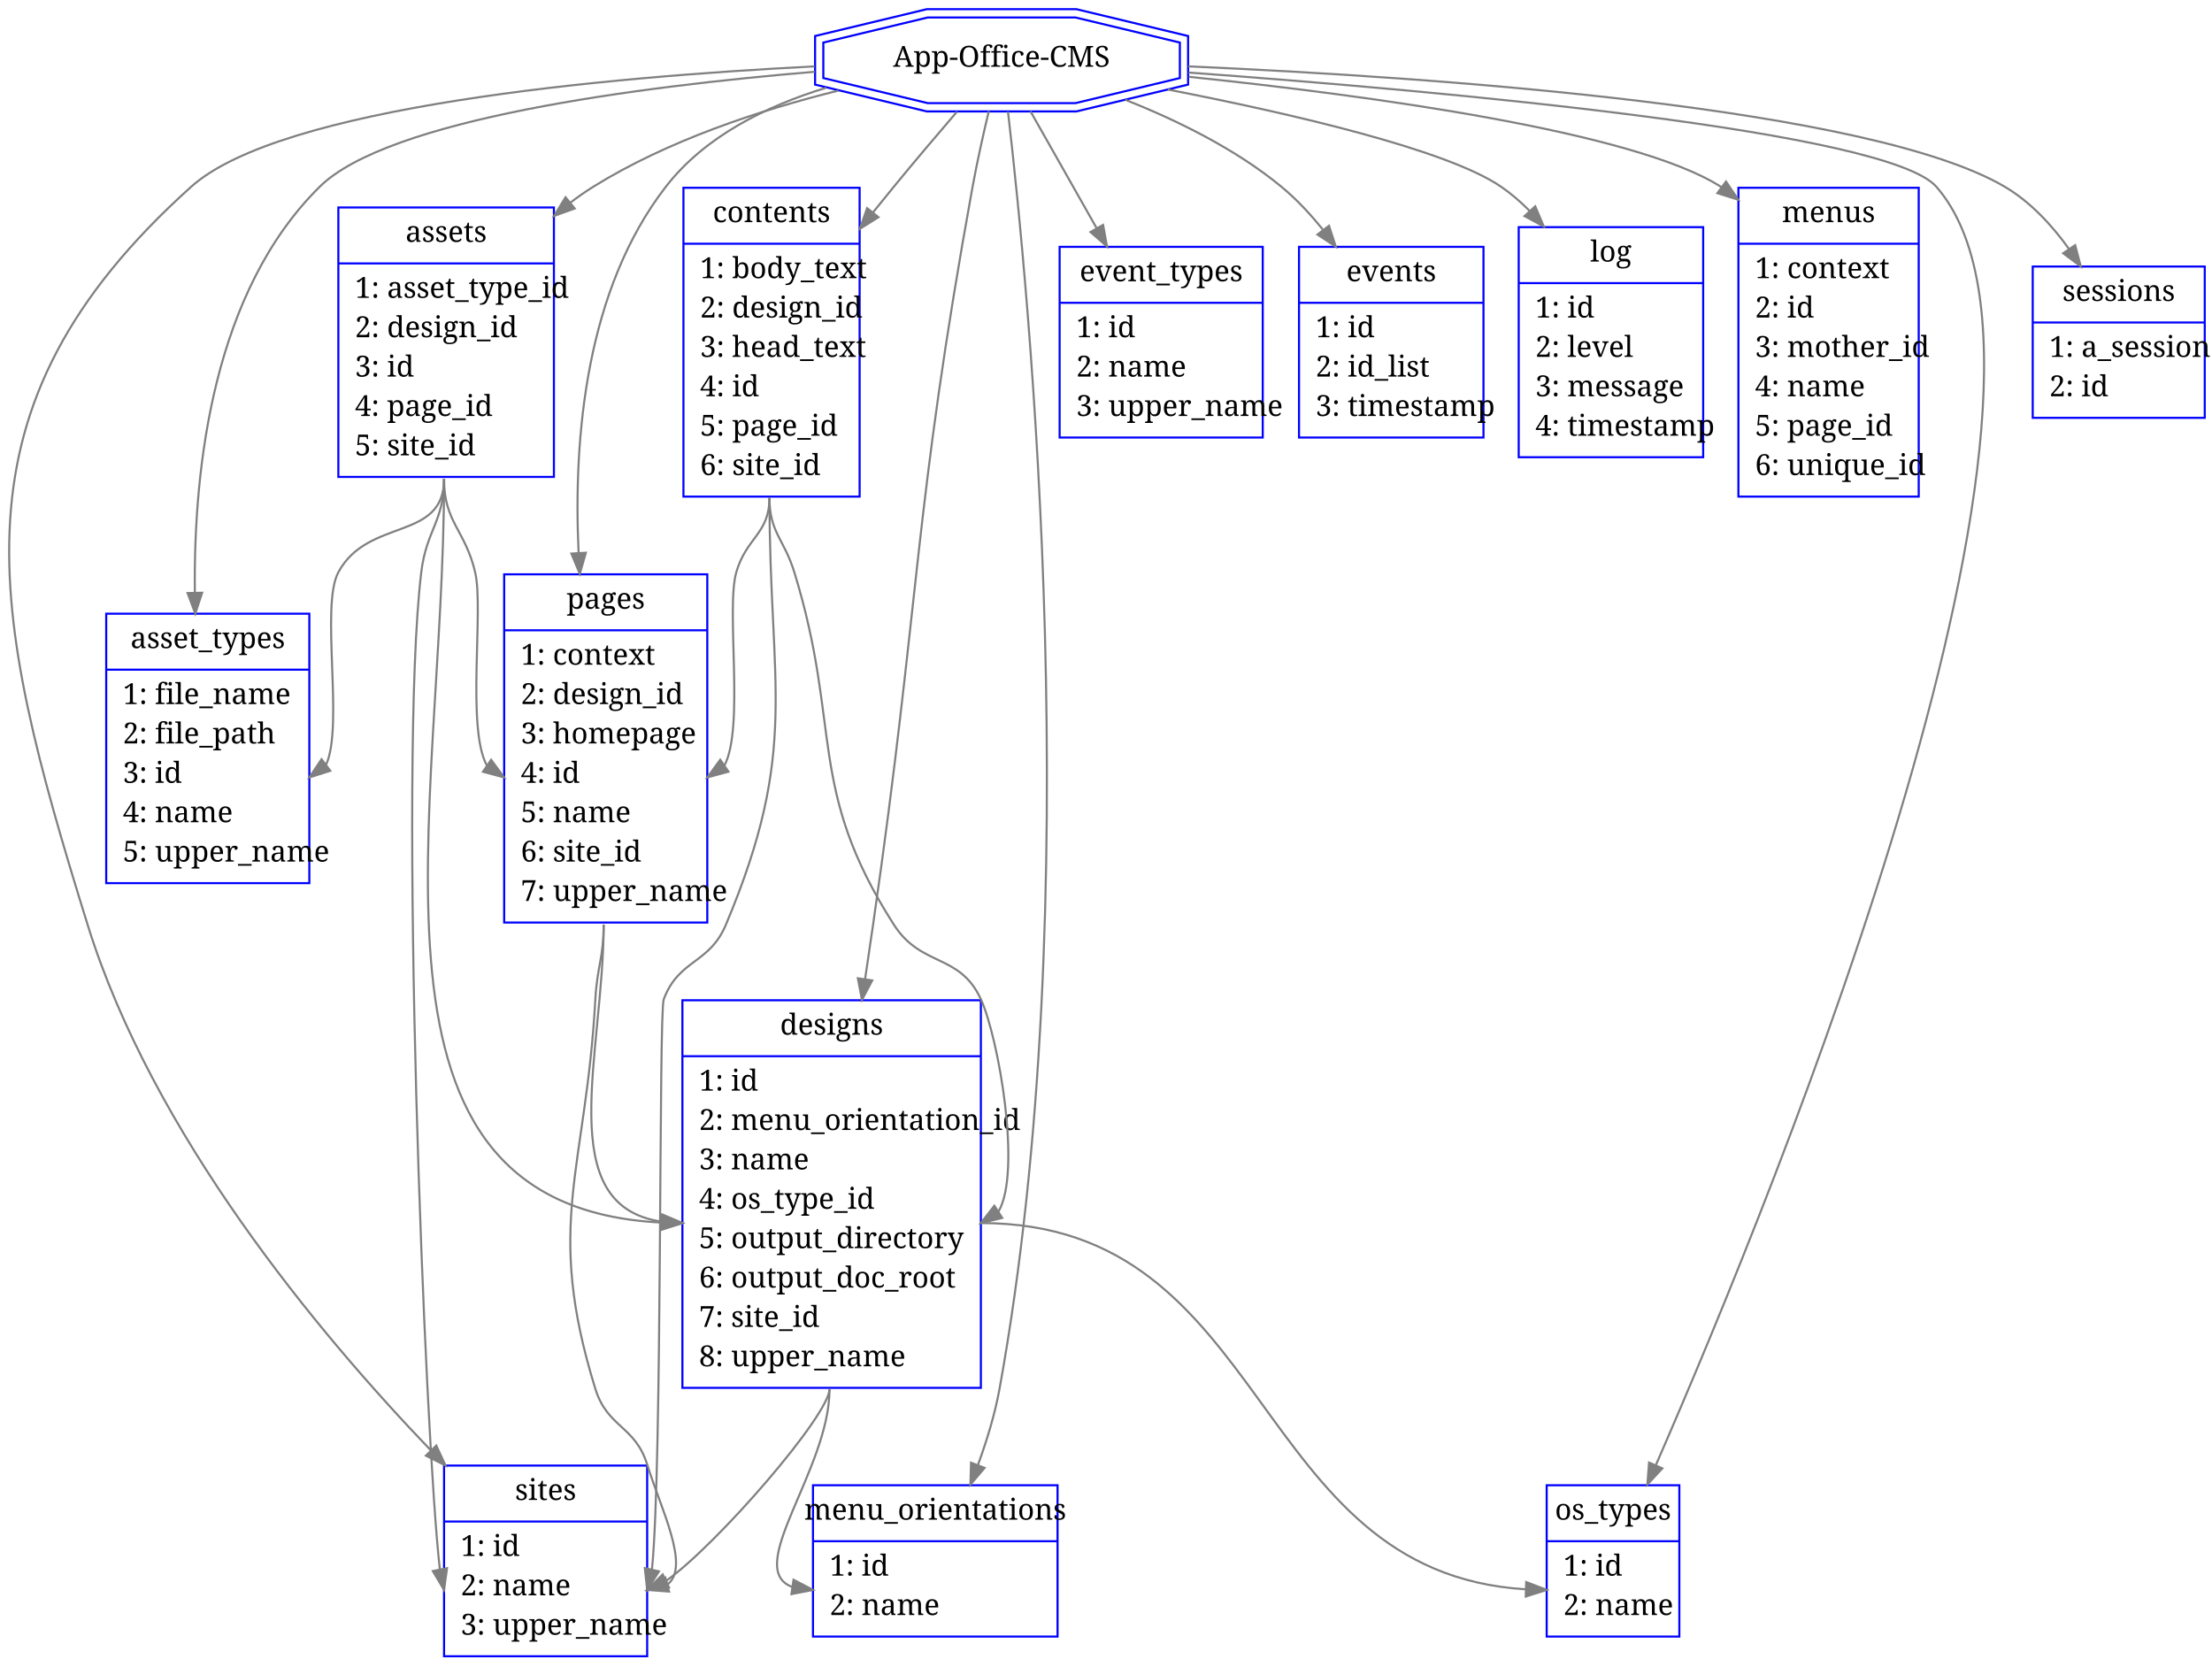
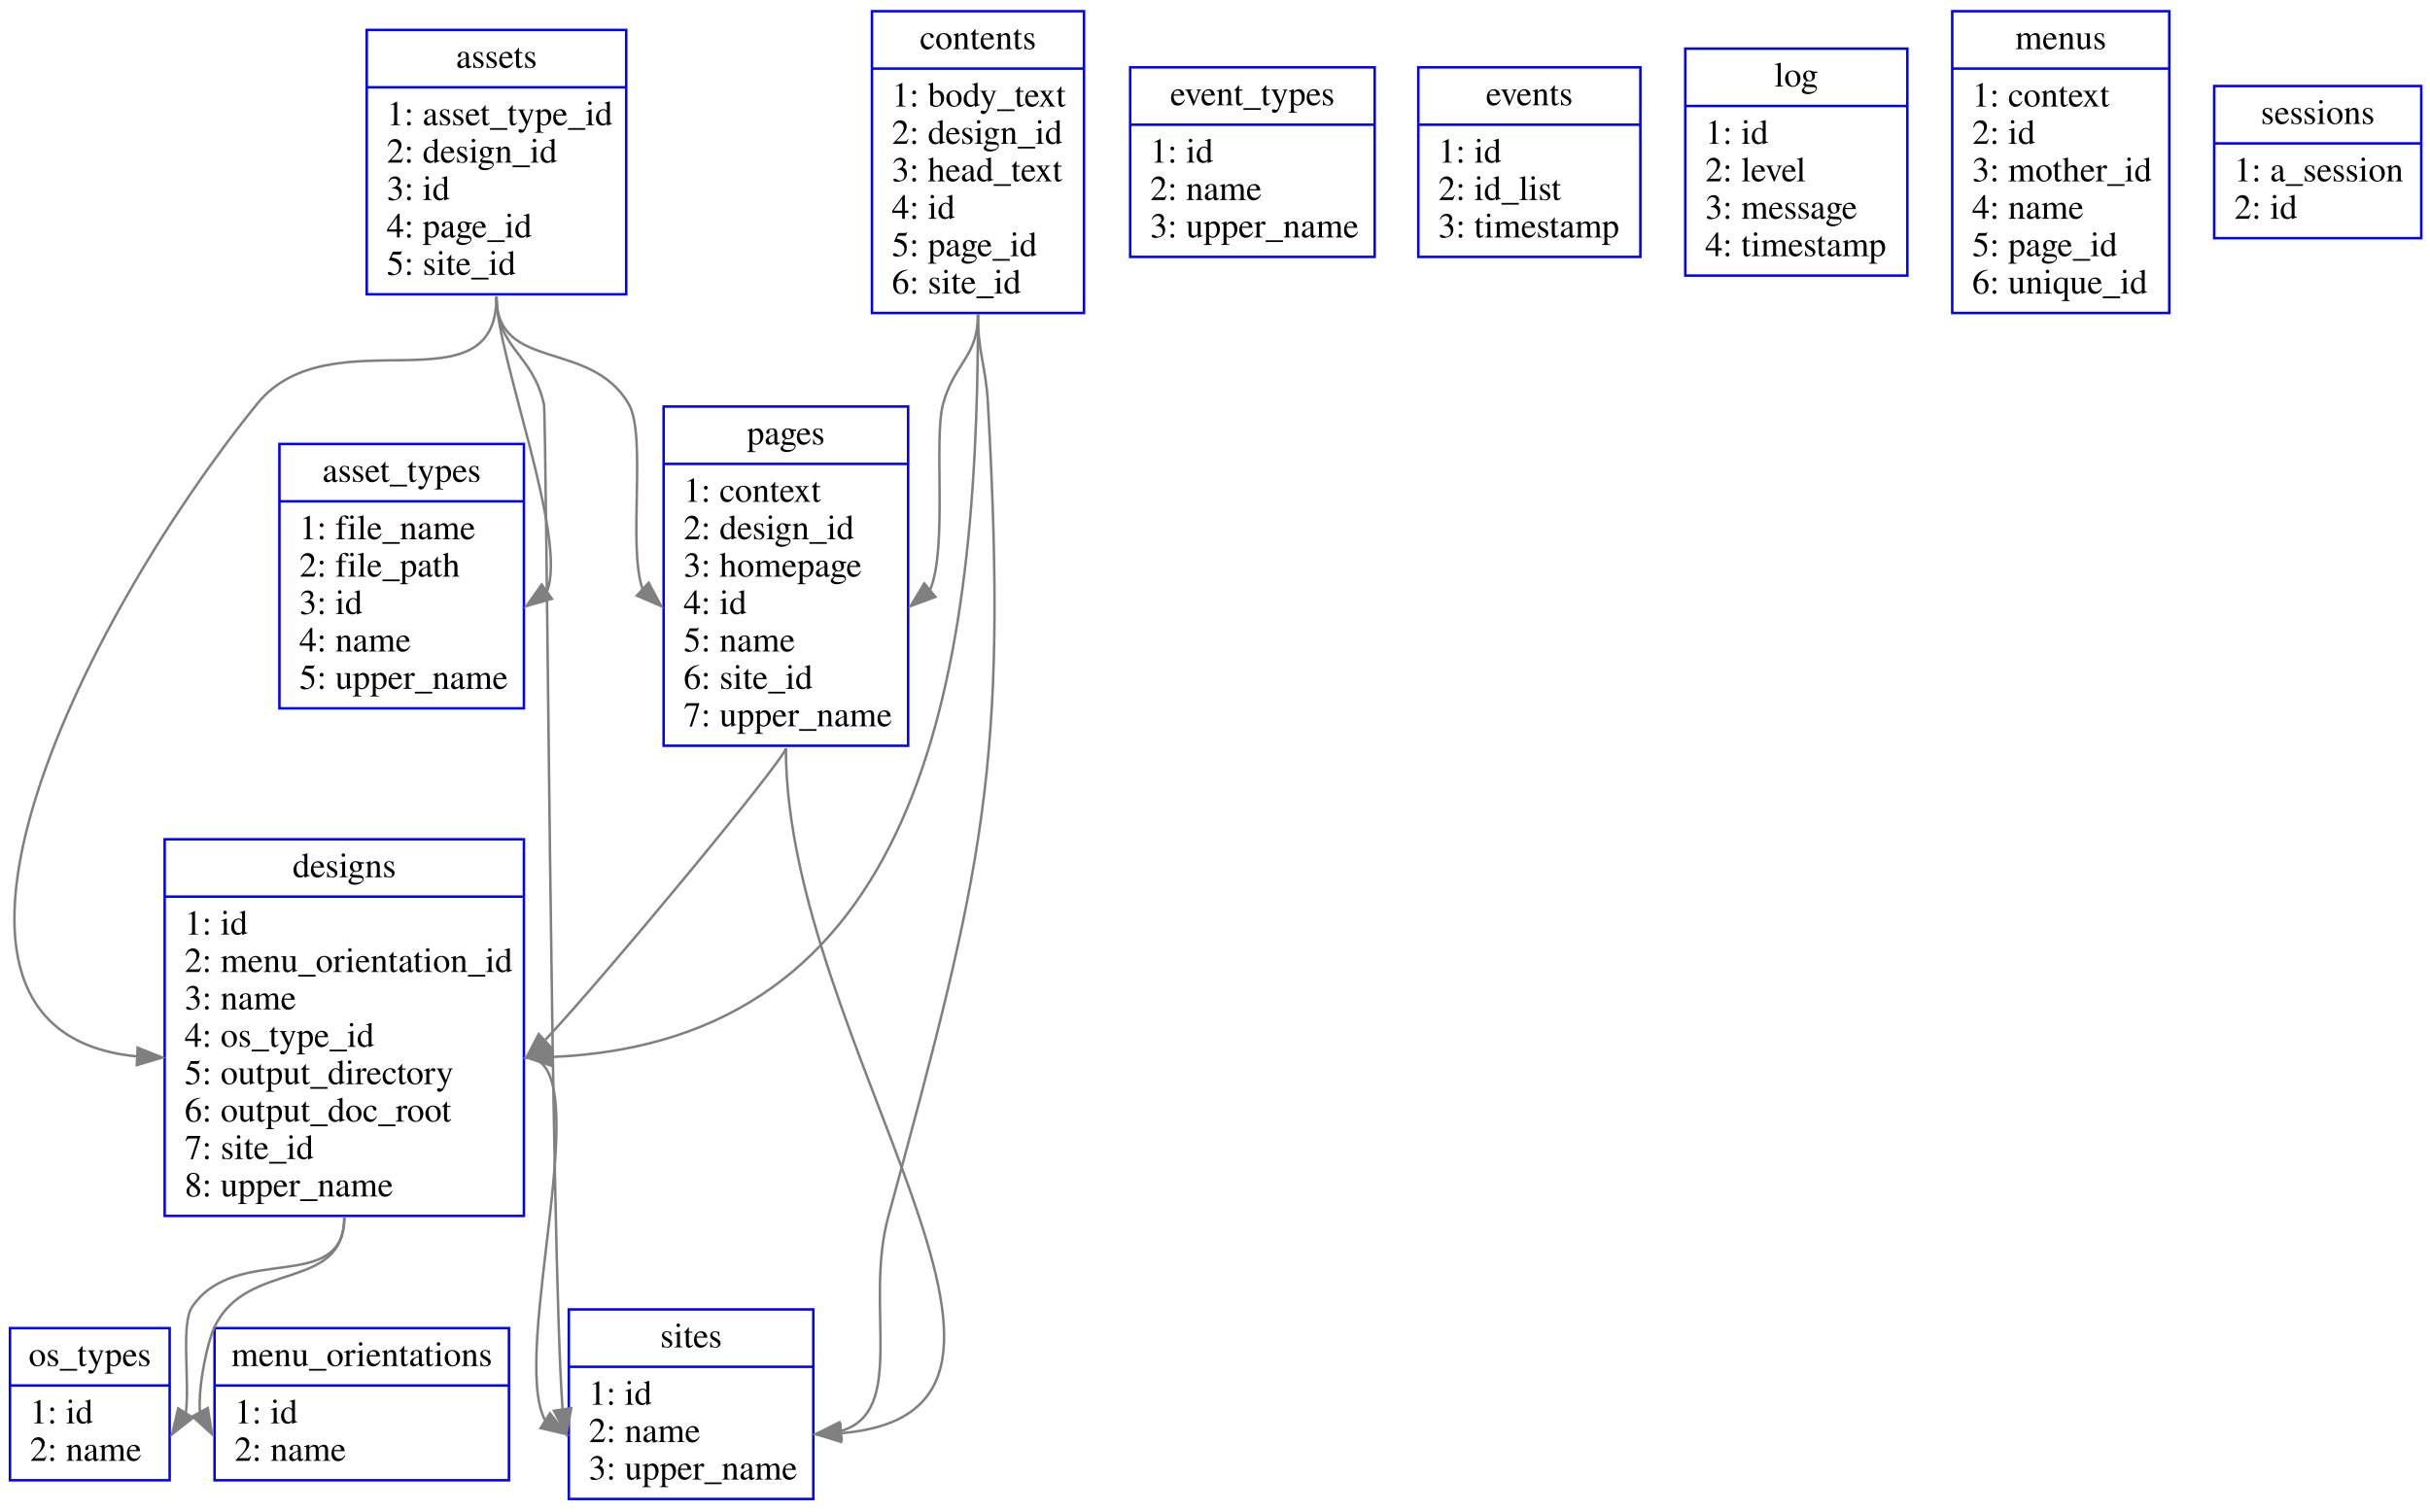
- <svg xmlns="http://www.w3.org/2000/svg" width="1067pt" height="804pt" viewBox="0.00 0.00 1067.25 804.00">
-   <g id="graph1" class="graph" transform="scale(1 1) rotate(0) translate(4 800)">
-     <polygon fill="white" stroke="white" points="-4,5 -4,-800 1064.25,-800 1064.25,5 -4,5" />
+ <svg xmlns="http://www.w3.org/2000/svg" width="974pt" height="606pt" viewBox="0.00 0.00 974.00 606.00">
+   <g id="graph0" class="graph" transform="scale(1 1) rotate(0) translate(4 602)">
+     <polygon fill="white" stroke="white" points="-4,5 -4,-602 971,-602 971,5 -4,5" />
    <g id="node1" class="node">
-       <polygon fill="none" stroke="blue" points="47.251,-374 47.251,-504 145.251,-504 145.251,-374 47.251,-374" />
-       <text text-anchor="middle" x="96.251" y="-487.4" font-family="Times Roman,serif" font-size="14.00">asset_types</text>
-       <polyline fill="none" stroke="blue" points="47.251,-477 145.251,-477 " />
-       <text text-anchor="start" x="55.251" y="-460.4" font-family="Times Roman,serif" font-size="14.00">1: file_name</text>
-       <text text-anchor="start" x="55.251" y="-441.4" font-family="Times Roman,serif" font-size="14.00">2: file_path</text>
-       <text text-anchor="start" x="55.251" y="-422.4" font-family="Times Roman,serif" font-size="14.00">3: id</text>
-       <text text-anchor="start" x="55.251" y="-403.4" font-family="Times Roman,serif" font-size="14.00">4: name</text>
-       <text text-anchor="start" x="55.251" y="-384.4" font-family="Times Roman,serif" font-size="14.00">5: upper_name</text>
+       <polygon fill="none" stroke="blue" points="108,-318 108,-424 206,-424 206,-318 108,-318" />
+       <text text-anchor="middle" x="157" y="-408.8" font-family="Times,serif" font-size="14.00">asset_types</text>
+       <polyline fill="none" stroke="blue" points="108,-401 206,-401 " />
+       <text text-anchor="start" x="116" y="-385.8" font-family="Times,serif" font-size="14.00">1: file_name</text>
+       <text text-anchor="start" x="116" y="-370.8" font-family="Times,serif" font-size="14.00">2: file_path</text>
+       <text text-anchor="start" x="116" y="-355.8" font-family="Times,serif" font-size="14.00">3: id</text>
+       <text text-anchor="start" x="116" y="-340.8" font-family="Times,serif" font-size="14.00">4: name</text>
+       <text text-anchor="start" x="116" y="-325.8" font-family="Times,serif" font-size="14.00">5: upper_name</text>
    </g>
    <g id="node2" class="node">
-       <polygon fill="none" stroke="blue" points="159.251,-570 159.251,-700 263.251,-700 263.251,-570 159.251,-570" />
-       <text text-anchor="middle" x="211.251" y="-683.4" font-family="Times Roman,serif" font-size="14.00">assets</text>
-       <polyline fill="none" stroke="blue" points="159.251,-673 263.251,-673 " />
-       <text text-anchor="start" x="167.251" y="-656.4" font-family="Times Roman,serif" font-size="14.00">1: asset_type_id</text>
-       <text text-anchor="start" x="167.251" y="-637.4" font-family="Times Roman,serif" font-size="14.00">2: design_id</text>
-       <text text-anchor="start" x="167.251" y="-618.4" font-family="Times Roman,serif" font-size="14.00">3: id</text>
-       <text text-anchor="start" x="167.251" y="-599.4" font-family="Times Roman,serif" font-size="14.00">4: page_id</text>
-       <text text-anchor="start" x="167.251" y="-580.4" font-family="Times Roman,serif" font-size="14.00">5: site_id</text>
+       <polygon fill="none" stroke="blue" points="143,-484 143,-590 247,-590 247,-484 143,-484" />
+       <text text-anchor="middle" x="195" y="-574.8" font-family="Times,serif" font-size="14.00">assets</text>
+       <polyline fill="none" stroke="blue" points="143,-567 247,-567 " />
+       <text text-anchor="start" x="151" y="-551.8" font-family="Times,serif" font-size="14.00">1: asset_type_id</text>
+       <text text-anchor="start" x="151" y="-536.8" font-family="Times,serif" font-size="14.00">2: design_id</text>
+       <text text-anchor="start" x="151" y="-521.8" font-family="Times,serif" font-size="14.00">3: id</text>
+       <text text-anchor="start" x="151" y="-506.8" font-family="Times,serif" font-size="14.00">4: page_id</text>
+       <text text-anchor="start" x="151" y="-491.8" font-family="Times,serif" font-size="14.00">5: site_id</text>
+     </g>
+     <g id="node13" class="node">
+       <polygon fill="none" stroke="blue" points="224,-1 224,-77 322,-77 322,-1 224,-1" />
+       <text text-anchor="middle" x="273" y="-61.8" font-family="Times,serif" font-size="14.00">sites</text>
+       <polyline fill="none" stroke="blue" points="224,-54 322,-54 " />
+       <text text-anchor="start" x="232" y="-38.8" font-family="Times,serif" font-size="14.00">1: id</text>
+       <text text-anchor="start" x="232" y="-23.8" font-family="Times,serif" font-size="14.00">2: name</text>
+       <text text-anchor="start" x="232" y="-8.8" font-family="Times,serif" font-size="14.00">3: upper_name</text>
+     </g>
+     <g id="edge1" class="edge">
+       <path fill="none" stroke="grey" d="M195,-483C195,-462.106 209.462,-460.395 214,-440 215.129,-434.925 216.891,-99.856 221.482,-37.075" />
+       <polygon fill="grey" stroke="grey" points="224.971,-37.41 223,-27 218.049,-36.367 224.971,-37.41" />
+     </g>
+     <g id="node4" class="node">
+       <polygon fill="none" stroke="blue" points="62,-114.5 62,-265.5 206,-265.5 206,-114.5 62,-114.5" />
+       <text text-anchor="middle" x="134" y="-250.3" font-family="Times,serif" font-size="14.00">designs</text>
+       <polyline fill="none" stroke="blue" points="62,-242.5 206,-242.5 " />
+       <text text-anchor="start" x="70" y="-227.3" font-family="Times,serif" font-size="14.00">1: id</text>
+       <text text-anchor="start" x="70" y="-212.3" font-family="Times,serif" font-size="14.00">2: menu_orientation_id</text>
+       <text text-anchor="start" x="70" y="-197.3" font-family="Times,serif" font-size="14.00">3: name</text>
+       <text text-anchor="start" x="70" y="-182.3" font-family="Times,serif" font-size="14.00">4: os_type_id</text>
+       <text text-anchor="start" x="70" y="-167.3" font-family="Times,serif" font-size="14.00">5: output_directory</text>
+       <text text-anchor="start" x="70" y="-152.3" font-family="Times,serif" font-size="14.00">6: output_doc_root</text>
+       <text text-anchor="start" x="70" y="-137.3" font-family="Times,serif" font-size="14.00">7: site_id</text>
+       <text text-anchor="start" x="70" y="-122.3" font-family="Times,serif" font-size="14.00">8: upper_name</text>
+     </g>
+     <g id="edge2" class="edge">
+       <path fill="none" stroke="grey" d="M195,-483C195,-436.249 128.382,-476.364 99,-440 27.29,-351.25 -51.722,-188.25 50.856,-178.462" />
+       <polygon fill="grey" stroke="grey" points="51.17,-181.951 61,-178 50.851,-174.959 51.17,-181.951" />
+     </g>
+     <g id="node11" class="node">
+       <polygon fill="none" stroke="blue" points="262,-303 262,-439 360,-439 360,-303 262,-303" />
+       <text text-anchor="middle" x="311" y="-423.8" font-family="Times,serif" font-size="14.00">pages</text>
+       <polyline fill="none" stroke="blue" points="262,-416 360,-416 " />
+       <text text-anchor="start" x="270" y="-400.8" font-family="Times,serif" font-size="14.00">1: context</text>
+       <text text-anchor="start" x="270" y="-385.8" font-family="Times,serif" font-size="14.00">2: design_id</text>
+       <text text-anchor="start" x="270" y="-370.8" font-family="Times,serif" font-size="14.00">3: homepage</text>
+       <text text-anchor="start" x="270" y="-355.8" font-family="Times,serif" font-size="14.00">4: id</text>
+       <text text-anchor="start" x="270" y="-340.8" font-family="Times,serif" font-size="14.00">5: name</text>
+       <text text-anchor="start" x="270" y="-325.8" font-family="Times,serif" font-size="14.00">6: site_id</text>
+       <text text-anchor="start" x="270" y="-310.8" font-family="Times,serif" font-size="14.00">7: upper_name</text>
+     </g>
+     <g id="edge3" class="edge">
+       <path fill="none" stroke="grey" d="M195,-483C195,-452.667 232.819,-466.261 248,-440 255.306,-427.361 247.557,-383.023 253.541,-365.859" />
+       <polygon fill="grey" stroke="grey" points="256.008,-368.345 261,-359 251.27,-363.192 256.008,-368.345" />
+     </g>
+     <g id="edge4" class="edge">
+       <path fill="none" stroke="grey" d="M195,-483C195,-459.425 223.777,-386.082 215.225,-364.827" />
+       <polygon fill="grey" stroke="grey" points="217.183,-361.925 207,-359 213.137,-367.637 217.183,-361.925" />
+     </g>
+     <g id="node3" class="node">
+       <polygon fill="none" stroke="blue" points="345.5,-476.5 345.5,-597.5 430.5,-597.5 430.5,-476.5 345.5,-476.5" />
+       <text text-anchor="middle" x="388" y="-582.3" font-family="Times,serif" font-size="14.00">contents</text>
+       <polyline fill="none" stroke="blue" points="345.5,-574.5 430.5,-574.5 " />
+       <text text-anchor="start" x="353.5" y="-559.3" font-family="Times,serif" font-size="14.00">1: body_text</text>
+       <text text-anchor="start" x="353.5" y="-544.3" font-family="Times,serif" font-size="14.00">2: design_id</text>
+       <text text-anchor="start" x="353.5" y="-529.3" font-family="Times,serif" font-size="14.00">3: head_text</text>
+       <text text-anchor="start" x="353.5" y="-514.3" font-family="Times,serif" font-size="14.00">4: id</text>
+       <text text-anchor="start" x="353.5" y="-499.3" font-family="Times,serif" font-size="14.00">5: page_id</text>
+       <text text-anchor="start" x="353.5" y="-484.3" font-family="Times,serif" font-size="14.00">6: site_id</text>
+     </g>
+     <g id="edge5" class="edge">
+       <path fill="none" stroke="grey" d="M388,-476C388,-324.52 363.117,-184.432 217.248,-178.215" />
+       <polygon fill="grey" stroke="grey" points="217.071,-174.711 207,-178 216.924,-181.709 217.071,-174.711" />
+     </g>
+     <g id="edge6" class="edge">
+       <path fill="none" stroke="grey" d="M388,-476C388,-459.902 391.11,-456.074 392,-440 400.073,-294.248 390.33,-254.853 352,-114 342.343,-78.513 359.688,-36.231 333.222,-28.312" />
+       <polygon fill="grey" stroke="grey" points="333.364,-24.801 323,-27 332.473,-31.744 333.364,-24.801" />
+     </g>
+     <g id="edge7" class="edge">
+       <path fill="none" stroke="grey" d="M388,-476C388,-458.833 378.497,-456.568 374,-440 370.158,-425.842 375.886,-382.02 368.771,-365.443" />
+       <polygon fill="grey" stroke="grey" points="370.932,-362.688 361,-359 366.465,-368.077 370.932,-362.688" />
+     </g>
+     <g id="node10" class="node">
+       <polygon fill="none" stroke="blue" points="0,-8.5 0,-69.5 64,-69.5 64,-8.5 0,-8.5" />
+       <text text-anchor="middle" x="32" y="-54.3" font-family="Times,serif" font-size="14.00">os_types</text>
+       <polyline fill="none" stroke="blue" points="0,-46.5 64,-46.5 " />
+       <text text-anchor="start" x="8" y="-31.3" font-family="Times,serif" font-size="14.00">1: id</text>
+       <text text-anchor="start" x="8" y="-16.3" font-family="Times,serif" font-size="14.00">2: name</text>
    </g>
    <g id="edge8" class="edge">
-       <path fill="none" stroke="grey" d="M210.251,-569C210.251,-538.771 173.588,-550.613 159.251,-524 150.483,-507.725 161.995,-449.997 153.312,-431.064" />
-       <polygon fill="grey" stroke="grey" points="155.346,-428.214 145.251,-425 151.138,-433.808 155.346,-428.214" />
+       <path fill="none" stroke="grey" d="M134,-114C134,-82.52 90.687,-104.042 73,-78 68.418,-71.253 72.106,-48.322 70.499,-35.629" />
+       <polygon fill="grey" stroke="grey" points="73.325,-33.553 65,-27 67.422,-37.314 73.325,-33.553" />
    </g>
-     <g id="node4" class="node">
-       <polygon fill="none" stroke="blue" points="325.251,-130.5 325.251,-317.5 469.251,-317.5 469.251,-130.5 325.251,-130.5" />
-       <text text-anchor="middle" x="397.251" y="-300.9" font-family="Times Roman,serif" font-size="14.00">designs</text>
-       <polyline fill="none" stroke="blue" points="325.251,-290.5 469.251,-290.5 " />
-       <text text-anchor="start" x="333.251" y="-273.9" font-family="Times Roman,serif" font-size="14.00">1: id</text>
-       <text text-anchor="start" x="333.251" y="-254.9" font-family="Times Roman,serif" font-size="14.00">2: menu_orientation_id</text>
-       <text text-anchor="start" x="333.251" y="-235.9" font-family="Times Roman,serif" font-size="14.00">3: name</text>
-       <text text-anchor="start" x="333.251" y="-216.9" font-family="Times Roman,serif" font-size="14.00">4: os_type_id</text>
-       <text text-anchor="start" x="333.251" y="-197.9" font-family="Times Roman,serif" font-size="14.00">5: output_directory</text>
-       <text text-anchor="start" x="333.251" y="-178.9" font-family="Times Roman,serif" font-size="14.00">6: output_doc_root</text>
-       <text text-anchor="start" x="333.251" y="-159.9" font-family="Times Roman,serif" font-size="14.00">7: site_id</text>
-       <text text-anchor="start" x="333.251" y="-140.9" font-family="Times Roman,serif" font-size="14.00">8: upper_name</text>
+     <g id="node8" class="node">
+       <polygon fill="none" stroke="blue" points="82,-8.5 82,-69.5 200,-69.5 200,-8.5 82,-8.5" />
+       <text text-anchor="middle" x="141" y="-54.3" font-family="Times,serif" font-size="14.00">menu_orientations</text>
+       <polyline fill="none" stroke="blue" points="82,-46.5 200,-46.5 " />
+       <text text-anchor="start" x="90" y="-31.3" font-family="Times,serif" font-size="14.00">1: id</text>
+       <text text-anchor="start" x="90" y="-16.3" font-family="Times,serif" font-size="14.00">2: name</text>
    </g>
-     <g id="edge4" class="edge">
-       <path fill="none" stroke="grey" d="M210.251,-569C210.251,-404.894 159.842,-217.843 315.218,-210.24" />
-       <polygon fill="grey" stroke="grey" points="315.337,-213.738 325.251,-210 315.17,-206.74 315.337,-213.738" />
-     </g>
-     <g id="node11" class="node">
-       <polygon fill="none" stroke="blue" points="239.251,-355 239.251,-523 337.251,-523 337.251,-355 239.251,-355" />
-       <text text-anchor="middle" x="288.251" y="-506.4" font-family="Times Roman,serif" font-size="14.00">pages</text>
-       <polyline fill="none" stroke="blue" points="239.251,-496 337.251,-496 " />
-       <text text-anchor="start" x="247.251" y="-479.4" font-family="Times Roman,serif" font-size="14.00">1: context</text>
-       <text text-anchor="start" x="247.251" y="-460.4" font-family="Times Roman,serif" font-size="14.00">2: design_id</text>
-       <text text-anchor="start" x="247.251" y="-441.4" font-family="Times Roman,serif" font-size="14.00">3: homepage</text>
-       <text text-anchor="start" x="247.251" y="-422.4" font-family="Times Roman,serif" font-size="14.00">4: id</text>
-       <text text-anchor="start" x="247.251" y="-403.4" font-family="Times Roman,serif" font-size="14.00">5: name</text>
-       <text text-anchor="start" x="247.251" y="-384.4" font-family="Times Roman,serif" font-size="14.00">6: site_id</text>
-       <text text-anchor="start" x="247.251" y="-365.4" font-family="Times Roman,serif" font-size="14.00">7: upper_name</text>
-     </g>
-     <g id="edge6" class="edge">
-       <path fill="none" stroke="grey" d="M210.251,-569C210.251,-547.918 220.422,-544.521 225.251,-524 229.505,-505.92 220.903,-448.887 230.945,-430.66" />
-       <polygon fill="grey" stroke="grey" points="232.958,-433.524 239.251,-425 229.016,-427.739 232.958,-433.524" />
-     </g>
-     <g id="node13" class="node">
-       <polygon fill="none" stroke="blue" points="210.251,-1 210.251,-93 308.251,-93 308.251,-1 210.251,-1" />
-       <text text-anchor="middle" x="259.251" y="-76.4" font-family="Times Roman,serif" font-size="14.00">sites</text>
-       <polyline fill="none" stroke="blue" points="210.251,-66 308.251,-66 " />
-       <text text-anchor="start" x="218.251" y="-49.4" font-family="Times Roman,serif" font-size="14.00">1: id</text>
-       <text text-anchor="start" x="218.251" y="-30.4" font-family="Times Roman,serif" font-size="14.00">2: name</text>
-       <text text-anchor="start" x="218.251" y="-11.4" font-family="Times Roman,serif" font-size="14.00">3: upper_name</text>
-     </g>
-     <g id="edge2" class="edge">
-       <path fill="none" stroke="grey" d="M210.251,-569C210.251,-548.411 201.713,-544.441 199.251,-524 188.041,-430.933 201.058,-104.67 208.212,-43.073" />
-       <polygon fill="grey" stroke="grey" points="211.697,-43.496 210.251,-33 204.836,-42.107 211.697,-43.496" />
-     </g>
-     <g id="node3" class="node">
-       <polygon fill="none" stroke="blue" points="325.751,-560.5 325.751,-709.5 410.751,-709.5 410.751,-560.5 325.751,-560.5" />
-       <text text-anchor="middle" x="368.251" y="-692.9" font-family="Times Roman,serif" font-size="14.00">contents</text>
-       <polyline fill="none" stroke="blue" points="325.751,-682.5 410.751,-682.5 " />
-       <text text-anchor="start" x="333.751" y="-665.9" font-family="Times Roman,serif" font-size="14.00">1: body_text</text>
-       <text text-anchor="start" x="333.751" y="-646.9" font-family="Times Roman,serif" font-size="14.00">2: design_id</text>
-       <text text-anchor="start" x="333.751" y="-627.9" font-family="Times Roman,serif" font-size="14.00">3: head_text</text>
-       <text text-anchor="start" x="333.751" y="-608.9" font-family="Times Roman,serif" font-size="14.00">4: id</text>
-       <text text-anchor="start" x="333.751" y="-589.9" font-family="Times Roman,serif" font-size="14.00">5: page_id</text>
-       <text text-anchor="start" x="333.751" y="-570.9" font-family="Times Roman,serif" font-size="14.00">6: site_id</text>
+     <g id="edge9" class="edge">
+       <path fill="none" stroke="grey" d="M134,-114C134,-83.725 95.056,-97.314 82,-70 79.231,-64.206 75.416,-46.787 76.111,-35.979" />
+       <polygon fill="grey" stroke="grey" points="79.291,-37.456 81,-27 73.144,-34.109 79.291,-37.456" />
    </g>
    <g id="edge10" class="edge">
-       <path fill="none" stroke="grey" d="M367.251,-560C367.251,-543.135 374.291,-540.12 379.251,-524 402.337,-448.962 384.972,-420.153 427.251,-354 440.49,-333.284 458.977,-340.336 469.251,-318 477.751,-299.517 489.085,-234.768 477.724,-215.469" />
-       <polygon fill="grey" stroke="grey" points="479.551,-212.482 469.251,-210 475.754,-218.364 479.551,-212.482" />
+       <path fill="none" stroke="grey" d="M207,-178C236.921,-178 199.828,-59.273 214.566,-32.374" />
+       <polygon fill="grey" stroke="grey" points="216.447,-35.325 223,-27 212.686,-29.422 216.447,-35.325" />
    </g>
-     <g id="edge14" class="edge">
-       <path fill="none" stroke="grey" d="M367.251,-560C367.251,-542.491 356.079,-540.83 351.251,-524 346.129,-506.146 355.313,-448.961 345.486,-430.678" />
-       <polygon fill="grey" stroke="grey" points="347.47,-427.795 337.251,-425 343.497,-433.558 347.47,-427.795" />
+     <g id="node5" class="node">
+       <polygon fill="none" stroke="blue" points="449,-499 449,-575 547,-575 547,-499 449,-499" />
+       <text text-anchor="middle" x="498" y="-559.8" font-family="Times,serif" font-size="14.00">event_types</text>
+       <polyline fill="none" stroke="blue" points="449,-552 547,-552 " />
+       <text text-anchor="start" x="457" y="-536.8" font-family="Times,serif" font-size="14.00">1: id</text>
+       <text text-anchor="start" x="457" y="-521.8" font-family="Times,serif" font-size="14.00">2: name</text>
+       <text text-anchor="start" x="457" y="-506.8" font-family="Times,serif" font-size="14.00">3: upper_name</text>
+     </g>
+     <g id="node6" class="node">
+       <polygon fill="none" stroke="blue" points="564.5,-499 564.5,-575 653.5,-575 653.5,-499 564.5,-499" />
+       <text text-anchor="middle" x="609" y="-559.8" font-family="Times,serif" font-size="14.00">events</text>
+       <polyline fill="none" stroke="blue" points="564.5,-552 653.5,-552 " />
+       <text text-anchor="start" x="572.5" y="-536.8" font-family="Times,serif" font-size="14.00">1: id</text>
+       <text text-anchor="start" x="572.5" y="-521.8" font-family="Times,serif" font-size="14.00">2: id_list</text>
+       <text text-anchor="start" x="572.5" y="-506.8" font-family="Times,serif" font-size="14.00">3: timestamp</text>
+     </g>
+     <g id="node7" class="node">
+       <polygon fill="none" stroke="blue" points="671.5,-491.5 671.5,-582.5 760.5,-582.5 760.5,-491.5 671.5,-491.5" />
+       <text text-anchor="middle" x="716" y="-567.3" font-family="Times,serif" font-size="14.00">log</text>
+       <polyline fill="none" stroke="blue" points="671.5,-559.5 760.5,-559.5 " />
+       <text text-anchor="start" x="679.5" y="-544.3" font-family="Times,serif" font-size="14.00">1: id</text>
+       <text text-anchor="start" x="679.5" y="-529.3" font-family="Times,serif" font-size="14.00">2: level</text>
+       <text text-anchor="start" x="679.5" y="-514.3" font-family="Times,serif" font-size="14.00">3: message</text>
+       <text text-anchor="start" x="679.5" y="-499.3" font-family="Times,serif" font-size="14.00">4: timestamp</text>
+     </g>
+     <g id="node9" class="node">
+       <polygon fill="none" stroke="blue" points="778.5,-476.5 778.5,-597.5 865.5,-597.5 865.5,-476.5 778.5,-476.5" />
+       <text text-anchor="middle" x="822" y="-582.3" font-family="Times,serif" font-size="14.00">menus</text>
+       <polyline fill="none" stroke="blue" points="778.5,-574.5 865.5,-574.5 " />
+       <text text-anchor="start" x="786.5" y="-559.3" font-family="Times,serif" font-size="14.00">1: context</text>
+       <text text-anchor="start" x="786.5" y="-544.3" font-family="Times,serif" font-size="14.00">2: id</text>
+       <text text-anchor="start" x="786.5" y="-529.3" font-family="Times,serif" font-size="14.00">3: mother_id</text>
+       <text text-anchor="start" x="786.5" y="-514.3" font-family="Times,serif" font-size="14.00">4: name</text>
+       <text text-anchor="start" x="786.5" y="-499.3" font-family="Times,serif" font-size="14.00">5: page_id</text>
+       <text text-anchor="start" x="786.5" y="-484.3" font-family="Times,serif" font-size="14.00">6: unique_id</text>
+     </g>
+     <g id="edge11" class="edge">
+       <path fill="none" stroke="grey" d="M311,-302C311,-183.246 437.582,-35.919 333.101,-27.389" />
+       <polygon fill="grey" stroke="grey" points="333.127,-23.887 323,-27 332.858,-30.882 333.127,-23.887" />
    </g>
    <g id="edge12" class="edge">
-       <path fill="none" stroke="grey" d="M367.251,-560C367.251,-467.97 381.933,-438.831 346.251,-354 338.175,-334.802 323.615,-337.482 316.251,-318 313.768,-311.431 315.625,-92.425 310.556,-42.89" />
-       <polygon fill="grey" stroke="grey" points="313.929,-41.944 308.251,-33 307.112,-43.533 313.929,-41.944" />
-     </g>
-     <g id="node8" class="node">
-       <polygon fill="none" stroke="blue" points="388.251,-10.5 388.251,-83.5 506.251,-83.5 506.251,-10.5 388.251,-10.5" />
-       <text text-anchor="middle" x="447.251" y="-66.9" font-family="Times Roman,serif" font-size="14.00">menu_orientations</text>
-       <polyline fill="none" stroke="blue" points="388.251,-56.5 506.251,-56.5 " />
-       <text text-anchor="start" x="396.251" y="-39.9" font-family="Times Roman,serif" font-size="14.00">1: id</text>
-       <text text-anchor="start" x="396.251" y="-20.9" font-family="Times Roman,serif" font-size="14.00">2: name</text>
-     </g>
-     <g id="edge18" class="edge">
-       <path fill="none" stroke="grey" d="M396.251,-130C396.251,-90.967 354.516,-43.397 378.146,-34.478" />
-       <polygon fill="grey" stroke="grey" points="378.862,-37.91 388.251,-33 377.849,-30.984 378.862,-37.91" />
-     </g>
-     <g id="node10" class="node">
-       <polygon fill="none" stroke="blue" points="742.251,-10.5 742.251,-83.5 806.251,-83.5 806.251,-10.5 742.251,-10.5" />
-       <text text-anchor="middle" x="774.251" y="-66.9" font-family="Times Roman,serif" font-size="14.00">os_types</text>
-       <polyline fill="none" stroke="blue" points="742.251,-56.5 806.251,-56.5 " />
-       <text text-anchor="start" x="750.251" y="-39.9" font-family="Times Roman,serif" font-size="14.00">1: id</text>
-       <text text-anchor="start" x="750.251" y="-20.9" font-family="Times Roman,serif" font-size="14.00">2: name</text>
-     </g>
-     <g id="edge16" class="edge">
-       <path fill="none" stroke="grey" d="M469.251,-210C610.324,-210 598.343,-41.537 731.942,-33.311" />
-       <polygon fill="grey" stroke="grey" points="732.361,-36.8 742.251,-33 732.15,-29.804 732.361,-36.8" />
-     </g>
-     <g id="edge20" class="edge">
-       <path fill="none" stroke="grey" d="M396.251,-130C396.251,-117.494 342.008,-54.846 317.516,-37.473" />
-       <polygon fill="grey" stroke="grey" points="318.778,-34.196 308.251,-33 315.734,-40.5 318.778,-34.196" />
-     </g>
-     <g id="node5" class="node">
-       <polygon fill="none" stroke="blue" points="507.251,-589 507.251,-681 605.251,-681 605.251,-589 507.251,-589" />
-       <text text-anchor="middle" x="556.251" y="-664.4" font-family="Times Roman,serif" font-size="14.00">event_types</text>
-       <polyline fill="none" stroke="blue" points="507.251,-654 605.251,-654 " />
-       <text text-anchor="start" x="515.251" y="-637.4" font-family="Times Roman,serif" font-size="14.00">1: id</text>
-       <text text-anchor="start" x="515.251" y="-618.4" font-family="Times Roman,serif" font-size="14.00">2: name</text>
-       <text text-anchor="start" x="515.251" y="-599.4" font-family="Times Roman,serif" font-size="14.00">3: upper_name</text>
-     </g>
-     <g id="node6" class="node">
-       <polygon fill="none" stroke="blue" points="622.751,-589 622.751,-681 711.751,-681 711.751,-589 622.751,-589" />
-       <text text-anchor="middle" x="667.251" y="-664.4" font-family="Times Roman,serif" font-size="14.00">events</text>
-       <polyline fill="none" stroke="blue" points="622.751,-654 711.751,-654 " />
-       <text text-anchor="start" x="630.751" y="-637.4" font-family="Times Roman,serif" font-size="14.00">1: id</text>
-       <text text-anchor="start" x="630.751" y="-618.4" font-family="Times Roman,serif" font-size="14.00">2: id_list</text>
-       <text text-anchor="start" x="630.751" y="-599.4" font-family="Times Roman,serif" font-size="14.00">3: timestamp</text>
-     </g>
-     <g id="node7" class="node">
-       <polygon fill="none" stroke="blue" points="728.751,-579.5 728.751,-690.5 817.751,-690.5 817.751,-579.5 728.751,-579.5" />
-       <text text-anchor="middle" x="773.251" y="-673.9" font-family="Times Roman,serif" font-size="14.00">log</text>
-       <polyline fill="none" stroke="blue" points="728.751,-663.5 817.751,-663.5 " />
-       <text text-anchor="start" x="736.751" y="-646.9" font-family="Times Roman,serif" font-size="14.00">1: id</text>
-       <text text-anchor="start" x="736.751" y="-627.9" font-family="Times Roman,serif" font-size="14.00">2: level</text>
-       <text text-anchor="start" x="736.751" y="-608.9" font-family="Times Roman,serif" font-size="14.00">3: message</text>
-       <text text-anchor="start" x="736.751" y="-589.9" font-family="Times Roman,serif" font-size="14.00">4: timestamp</text>
-     </g>
-     <g id="node9" class="node">
-       <polygon fill="none" stroke="blue" points="834.751,-560.5 834.751,-709.5 921.751,-709.5 921.751,-560.5 834.751,-560.5" />
-       <text text-anchor="middle" x="878.251" y="-692.9" font-family="Times Roman,serif" font-size="14.00">menus</text>
-       <polyline fill="none" stroke="blue" points="834.751,-682.5 921.751,-682.5 " />
-       <text text-anchor="start" x="842.751" y="-665.9" font-family="Times Roman,serif" font-size="14.00">1: context</text>
-       <text text-anchor="start" x="842.751" y="-646.9" font-family="Times Roman,serif" font-size="14.00">2: id</text>
-       <text text-anchor="start" x="842.751" y="-627.9" font-family="Times Roman,serif" font-size="14.00">3: mother_id</text>
-       <text text-anchor="start" x="842.751" y="-608.9" font-family="Times Roman,serif" font-size="14.00">4: name</text>
-       <text text-anchor="start" x="842.751" y="-589.9" font-family="Times Roman,serif" font-size="14.00">5: page_id</text>
-       <text text-anchor="start" x="842.751" y="-570.9" font-family="Times Roman,serif" font-size="14.00">6: unique_id</text>
-     </g>
-     <g id="edge22" class="edge">
-       <path fill="none" stroke="grey" d="M287.251,-354C287.251,-291.429 262.059,-218.476 315.218,-210.683" />
-       <polygon fill="grey" stroke="grey" points="315.512,-214.172 325.251,-210 315.036,-207.188 315.512,-214.172" />
-     </g>
-     <g id="edge24" class="edge">
-       <path fill="none" stroke="grey" d="M287.251,-354C287.251,-337.902 284.141,-334.074 283.251,-318 278.63,-234.572 258.537,-209.817 283.251,-130 289.066,-111.217 302.435,-112.283 308.251,-93.5 314.899,-72.028 329.222,-44.178 318.036,-35.617" />
-       <polygon fill="grey" stroke="grey" points="318.815,-32.203 308.251,-33 317.007,-38.965 318.815,-32.203" />
+       <path fill="none" stroke="grey" d="M311,-302C311,-298.172 238.843,-210.944 214.646,-185.132" />
+       <polygon fill="grey" stroke="grey" points="216.7,-182.262 207,-178 211.925,-187.381 216.7,-182.262" />
    </g>
    <g id="node12" class="node">
-       <polygon fill="none" stroke="blue" points="976.751,-598.5 976.751,-671.5 1059.75,-671.5 1059.75,-598.5 976.751,-598.5" />
-       <text text-anchor="middle" x="1018.25" y="-654.9" font-family="Times Roman,serif" font-size="14.00">sessions</text>
-       <polyline fill="none" stroke="blue" points="976.751,-644.5 1059.75,-644.5 " />
-       <text text-anchor="start" x="984.751" y="-627.9" font-family="Times Roman,serif" font-size="14.00">1: a_session</text>
-       <text text-anchor="start" x="984.751" y="-608.9" font-family="Times Roman,serif" font-size="14.00">2: id</text>
-     </g>
-     <g id="node26" class="node">
-       <polygon fill="none" stroke="blue" points="565.259,-762.44 565.259,-779.56 514.877,-791.665 443.625,-791.665 393.242,-779.56 393.242,-762.44 443.625,-750.335 514.877,-750.335 565.259,-762.44" />
-       <polygon fill="none" stroke="blue" points="569.237,-759.283 569.237,-782.717 515.345,-795.665 443.156,-795.665 389.264,-782.717 389.264,-759.283 443.156,-746.335 515.345,-746.335 569.237,-759.283" />
-       <text text-anchor="middle" x="479.251" y="-767.9" font-family="Times Roman,serif" font-size="14.00">App-Office-CMS</text>
-     </g>
-     <g id="edge26" class="edge">
-       <path fill="none" stroke="grey" d="M389.109,-765.47C303.576,-758.309 183.331,-742.641 150.251,-710 99.166,-659.594 89.346,-575.558 90.007,-514.409" />
-       <polygon fill="grey" stroke="grey" points="93.514,-514.108 90.221,-504.037 86.515,-513.963 93.514,-514.108" />
-     </g>
-     <g id="edge28" class="edge">
-       <path fill="none" stroke="grey" d="M400.504,-756.389C362.781,-747.021 318.123,-732.317 282.251,-710 278.466,-707.645 274.747,-705.041 271.116,-702.257" />
-       <polygon fill="grey" stroke="grey" points="273.282,-699.507 263.318,-695.904 268.861,-704.934 273.282,-699.507" />
-     </g>
-     <g id="edge30" class="edge">
-       <path fill="none" stroke="grey" d="M457.775,-746.257C448.314,-735.241 437.126,-722.058 427.251,-710 423.988,-706.017 420.648,-701.895 417.298,-697.728" />
-       <polygon fill="grey" stroke="grey" points="419.84,-695.303 410.86,-689.682 414.375,-699.676 419.84,-695.303" />
-     </g>
-     <g id="edge32" class="edge">
-       <path fill="none" stroke="grey" d="M473.081,-746.471C470.432,-735.381 467.447,-722.08 465.251,-710 436.697,-552.92 440.057,-512.017 417.251,-354 416.018,-345.461 414.714,-336.611 413.386,-327.728" />
-       <polygon fill="grey" stroke="grey" points="416.826,-327.068 411.879,-317.699 409.904,-328.108 416.826,-327.068" />
-     </g>
-     <g id="edge34" class="edge">
-       <path fill="none" stroke="grey" d="M493.195,-746.371C502.102,-730.639 514.018,-709.592 525.093,-690.031" />
-       <polygon fill="grey" stroke="grey" points="528.227,-691.6 530.109,-681.173 522.136,-688.151 528.227,-691.6" />
-     </g>
-     <g id="edge36" class="edge">
-       <path fill="none" stroke="grey" d="M538.928,-751.949C563.928,-742.054 592.233,-728.172 614.251,-710 621.475,-704.038 628.175,-696.862 634.21,-689.344" />
-       <polygon fill="grey" stroke="grey" points="637.219,-691.169 640.492,-681.092 631.65,-686.929 637.219,-691.169" />
-     </g>
-     <g id="edge38" class="edge">
-       <path fill="none" stroke="grey" d="M559.504,-756.889C619.032,-745.287 694.189,-727.897 720.251,-710 725.134,-706.646 729.717,-702.686 733.982,-698.366" />
-       <polygon fill="grey" stroke="grey" points="736.724,-700.554 740.86,-690.8 731.544,-695.846 736.724,-700.554" />
-     </g>
-     <g id="edge40" class="edge">
-       <path fill="none" stroke="grey" d="M482.328,-746.265C492.374,-660.247 521.168,-366.513 478.251,-130 476.041,-117.821 472.157,-105.098 467.87,-93.376" />
-       <polygon fill="grey" stroke="grey" points="471.048,-91.886 464.203,-83.799 464.511,-94.389 471.048,-91.886" />
-     </g>
-     <g id="edge42" class="edge">
-       <path fill="none" stroke="grey" d="M569.597,-763.041C657.83,-753.879 784.713,-736.583 826.251,-710 826.342,-709.941 826.434,-709.882 826.526,-709.823" />
-       <polygon fill="grey" stroke="grey" points="828.776,-712.511 834.696,-703.724 824.589,-706.901 828.776,-712.511" />
-     </g>
-     <g id="edge44" class="edge">
-       <path fill="none" stroke="grey" d="M569.491,-765.085C694.28,-755.974 906.904,-736.717 930.251,-710 1012.22,-616.198 853.595,-227.706 794.882,-93.134" />
-       <polygon fill="grey" stroke="grey" points="798.051,-91.646 790.832,-83.891 791.64,-94.455 798.051,-91.646" />
-     </g>
-     <g id="edge46" class="edge">
-       <path fill="none" stroke="grey" d="M394.701,-757.782C365.831,-748.993 336.104,-734.361 317.251,-710 279.003,-660.58 272.501,-590.024 275.169,-533.294" />
-       <polygon fill="grey" stroke="grey" points="278.667,-533.416 275.744,-523.232 271.679,-533.016 278.667,-533.416" />
-     </g>
-     <g id="edge48" class="edge">
-       <path fill="none" stroke="grey" d="M569.338,-768.072C690.544,-762.718 898.418,-748.136 963.251,-710 975.57,-702.754 985.945,-691.552 994.249,-679.996" />
-       <polygon fill="grey" stroke="grey" points="997.24,-681.82 999.926,-671.571 991.435,-677.908 997.24,-681.82" />
-     </g>
-     <g id="edge50" class="edge">
-       <path fill="none" stroke="grey" d="M388.988,-768.066C287.553,-762.899 131.39,-748.721 88.251,-710 -30.652,-603.275 -9.141,-506.585 38.251,-354 69.663,-252.863 149.194,-157.325 203.757,-100.463" />
-       <polygon fill="grey" stroke="grey" points="206.503,-102.658 210.948,-93.041 201.476,-97.787 206.503,-102.658" />
+       <polygon fill="none" stroke="blue" points="883.5,-506.5 883.5,-567.5 966.5,-567.5 966.5,-506.5 883.5,-506.5" />
+       <text text-anchor="middle" x="925" y="-552.3" font-family="Times,serif" font-size="14.00">sessions</text>
+       <polyline fill="none" stroke="blue" points="883.5,-544.5 966.5,-544.5 " />
+       <text text-anchor="start" x="891.5" y="-529.3" font-family="Times,serif" font-size="14.00">1: a_session</text>
+       <text text-anchor="start" x="891.5" y="-514.3" font-family="Times,serif" font-size="14.00">2: id</text>
    </g>
  </g>
</svg>
